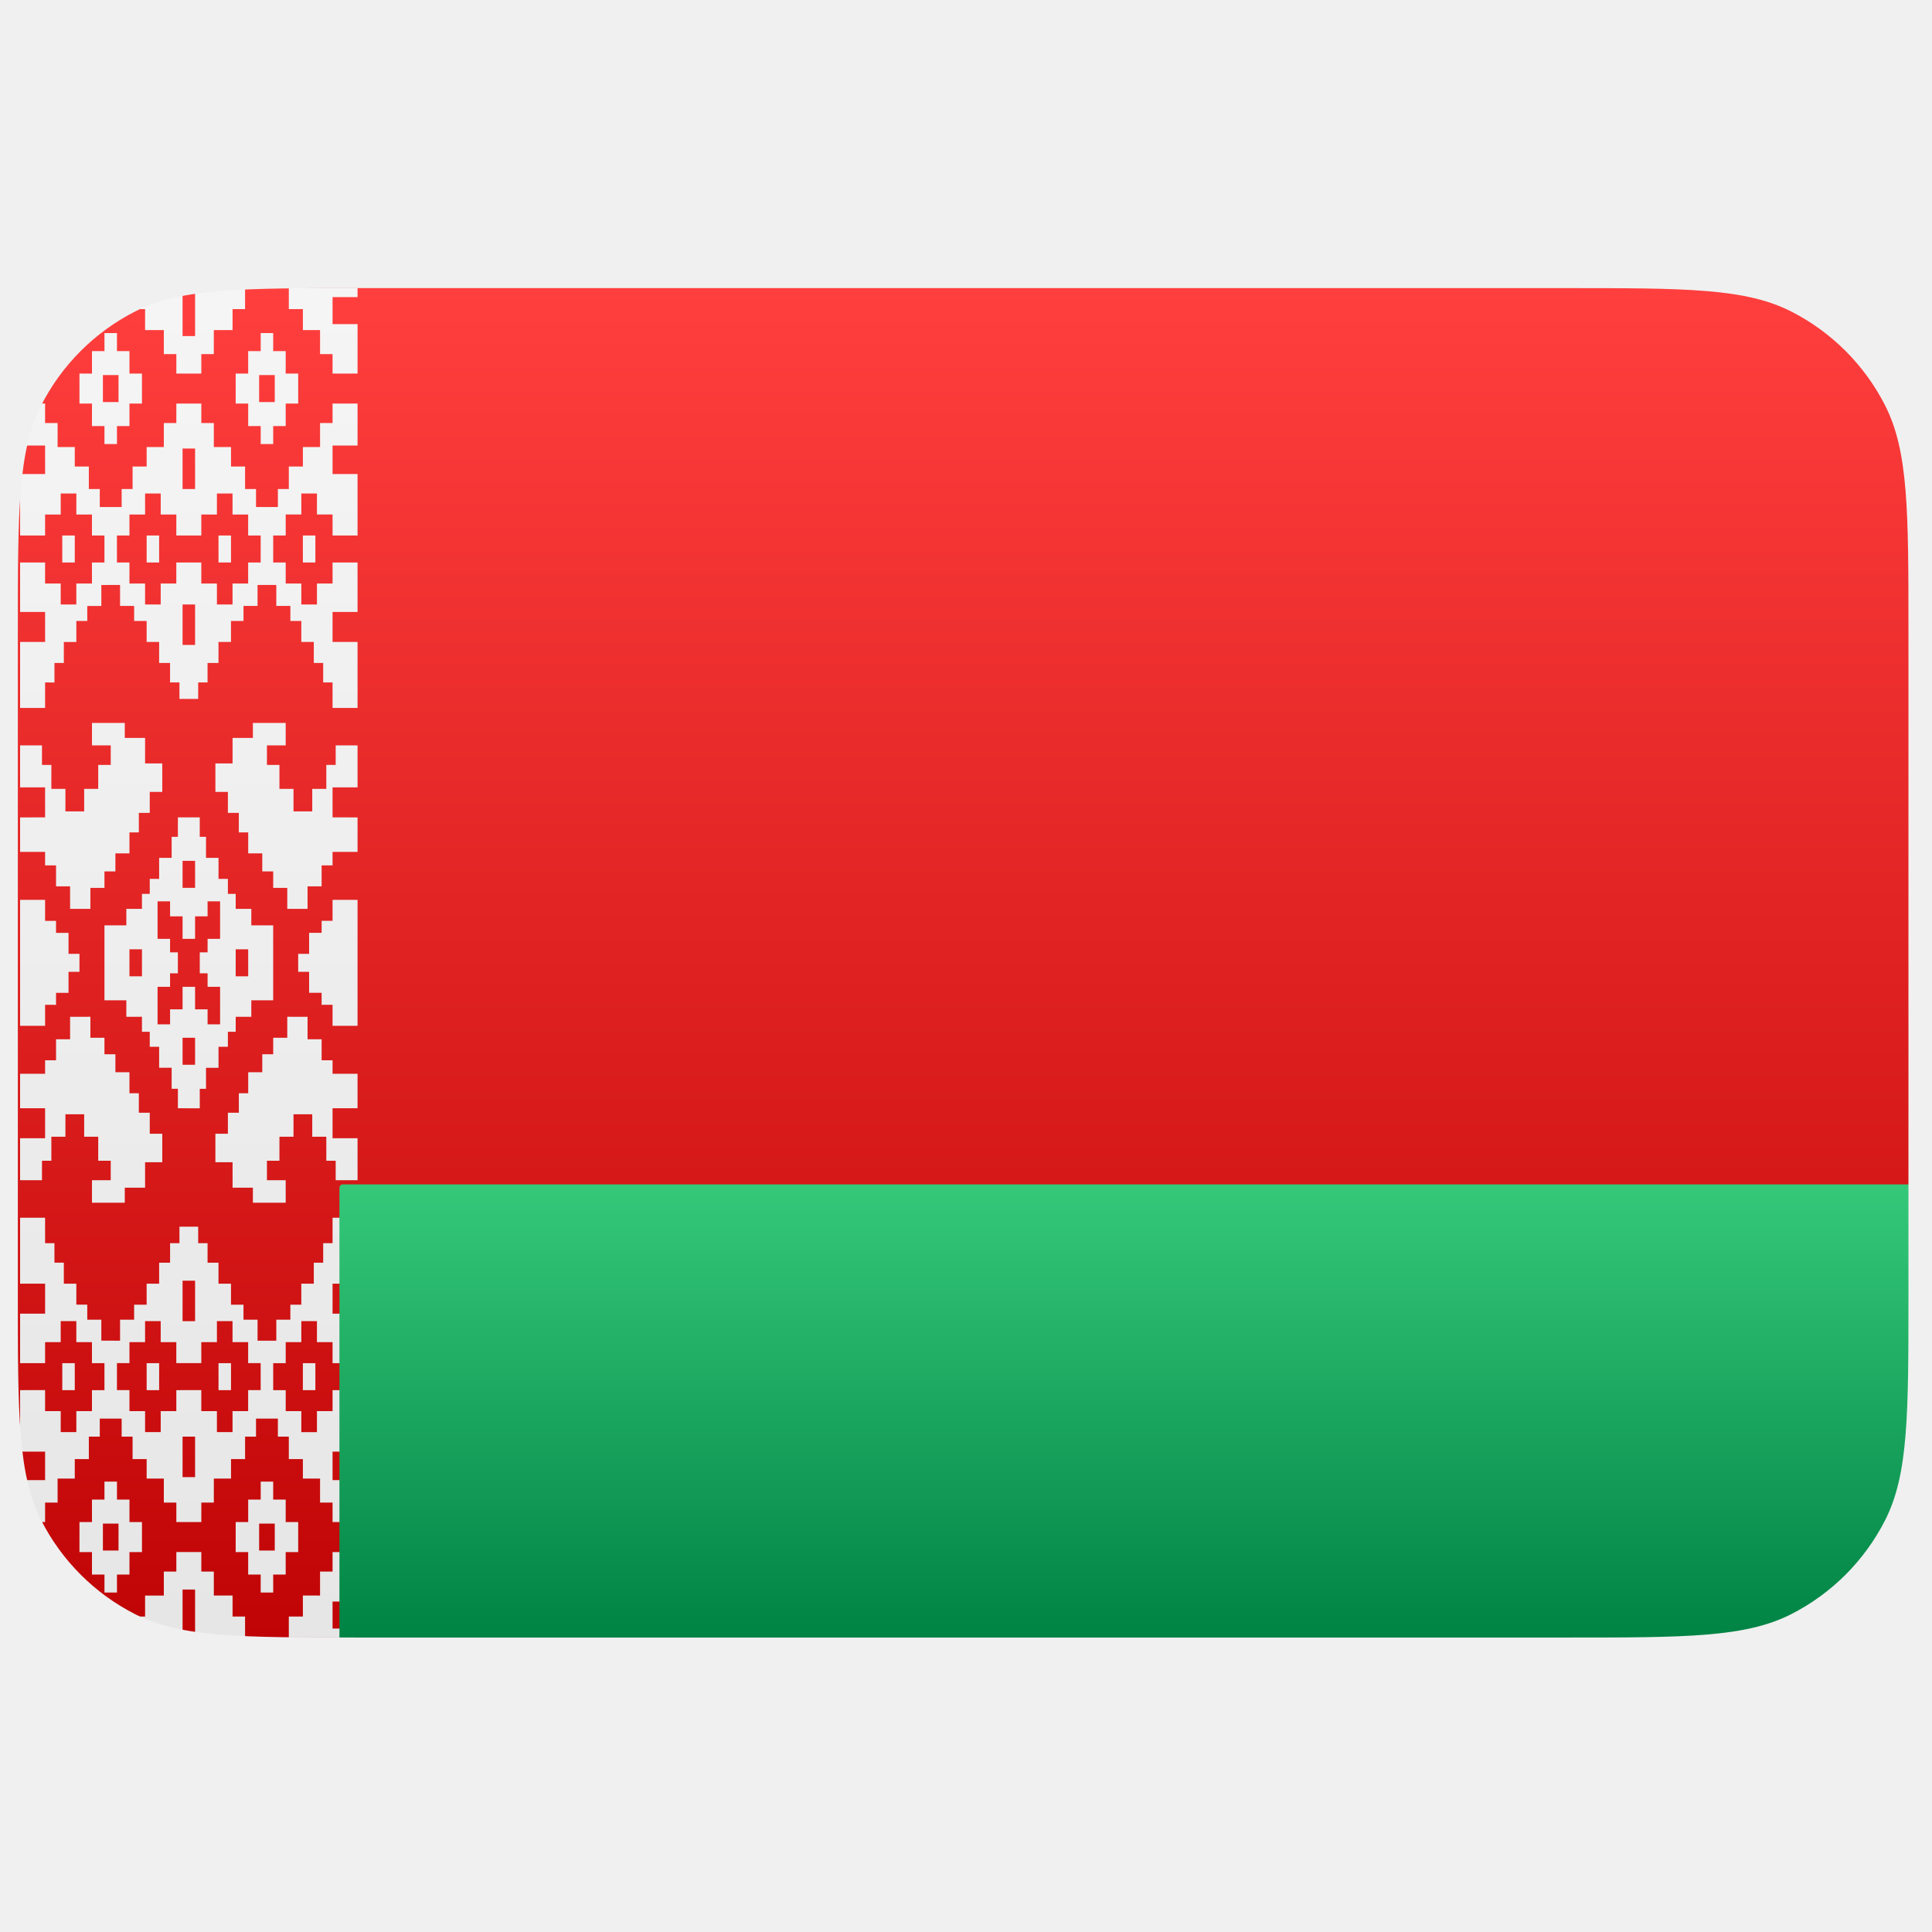
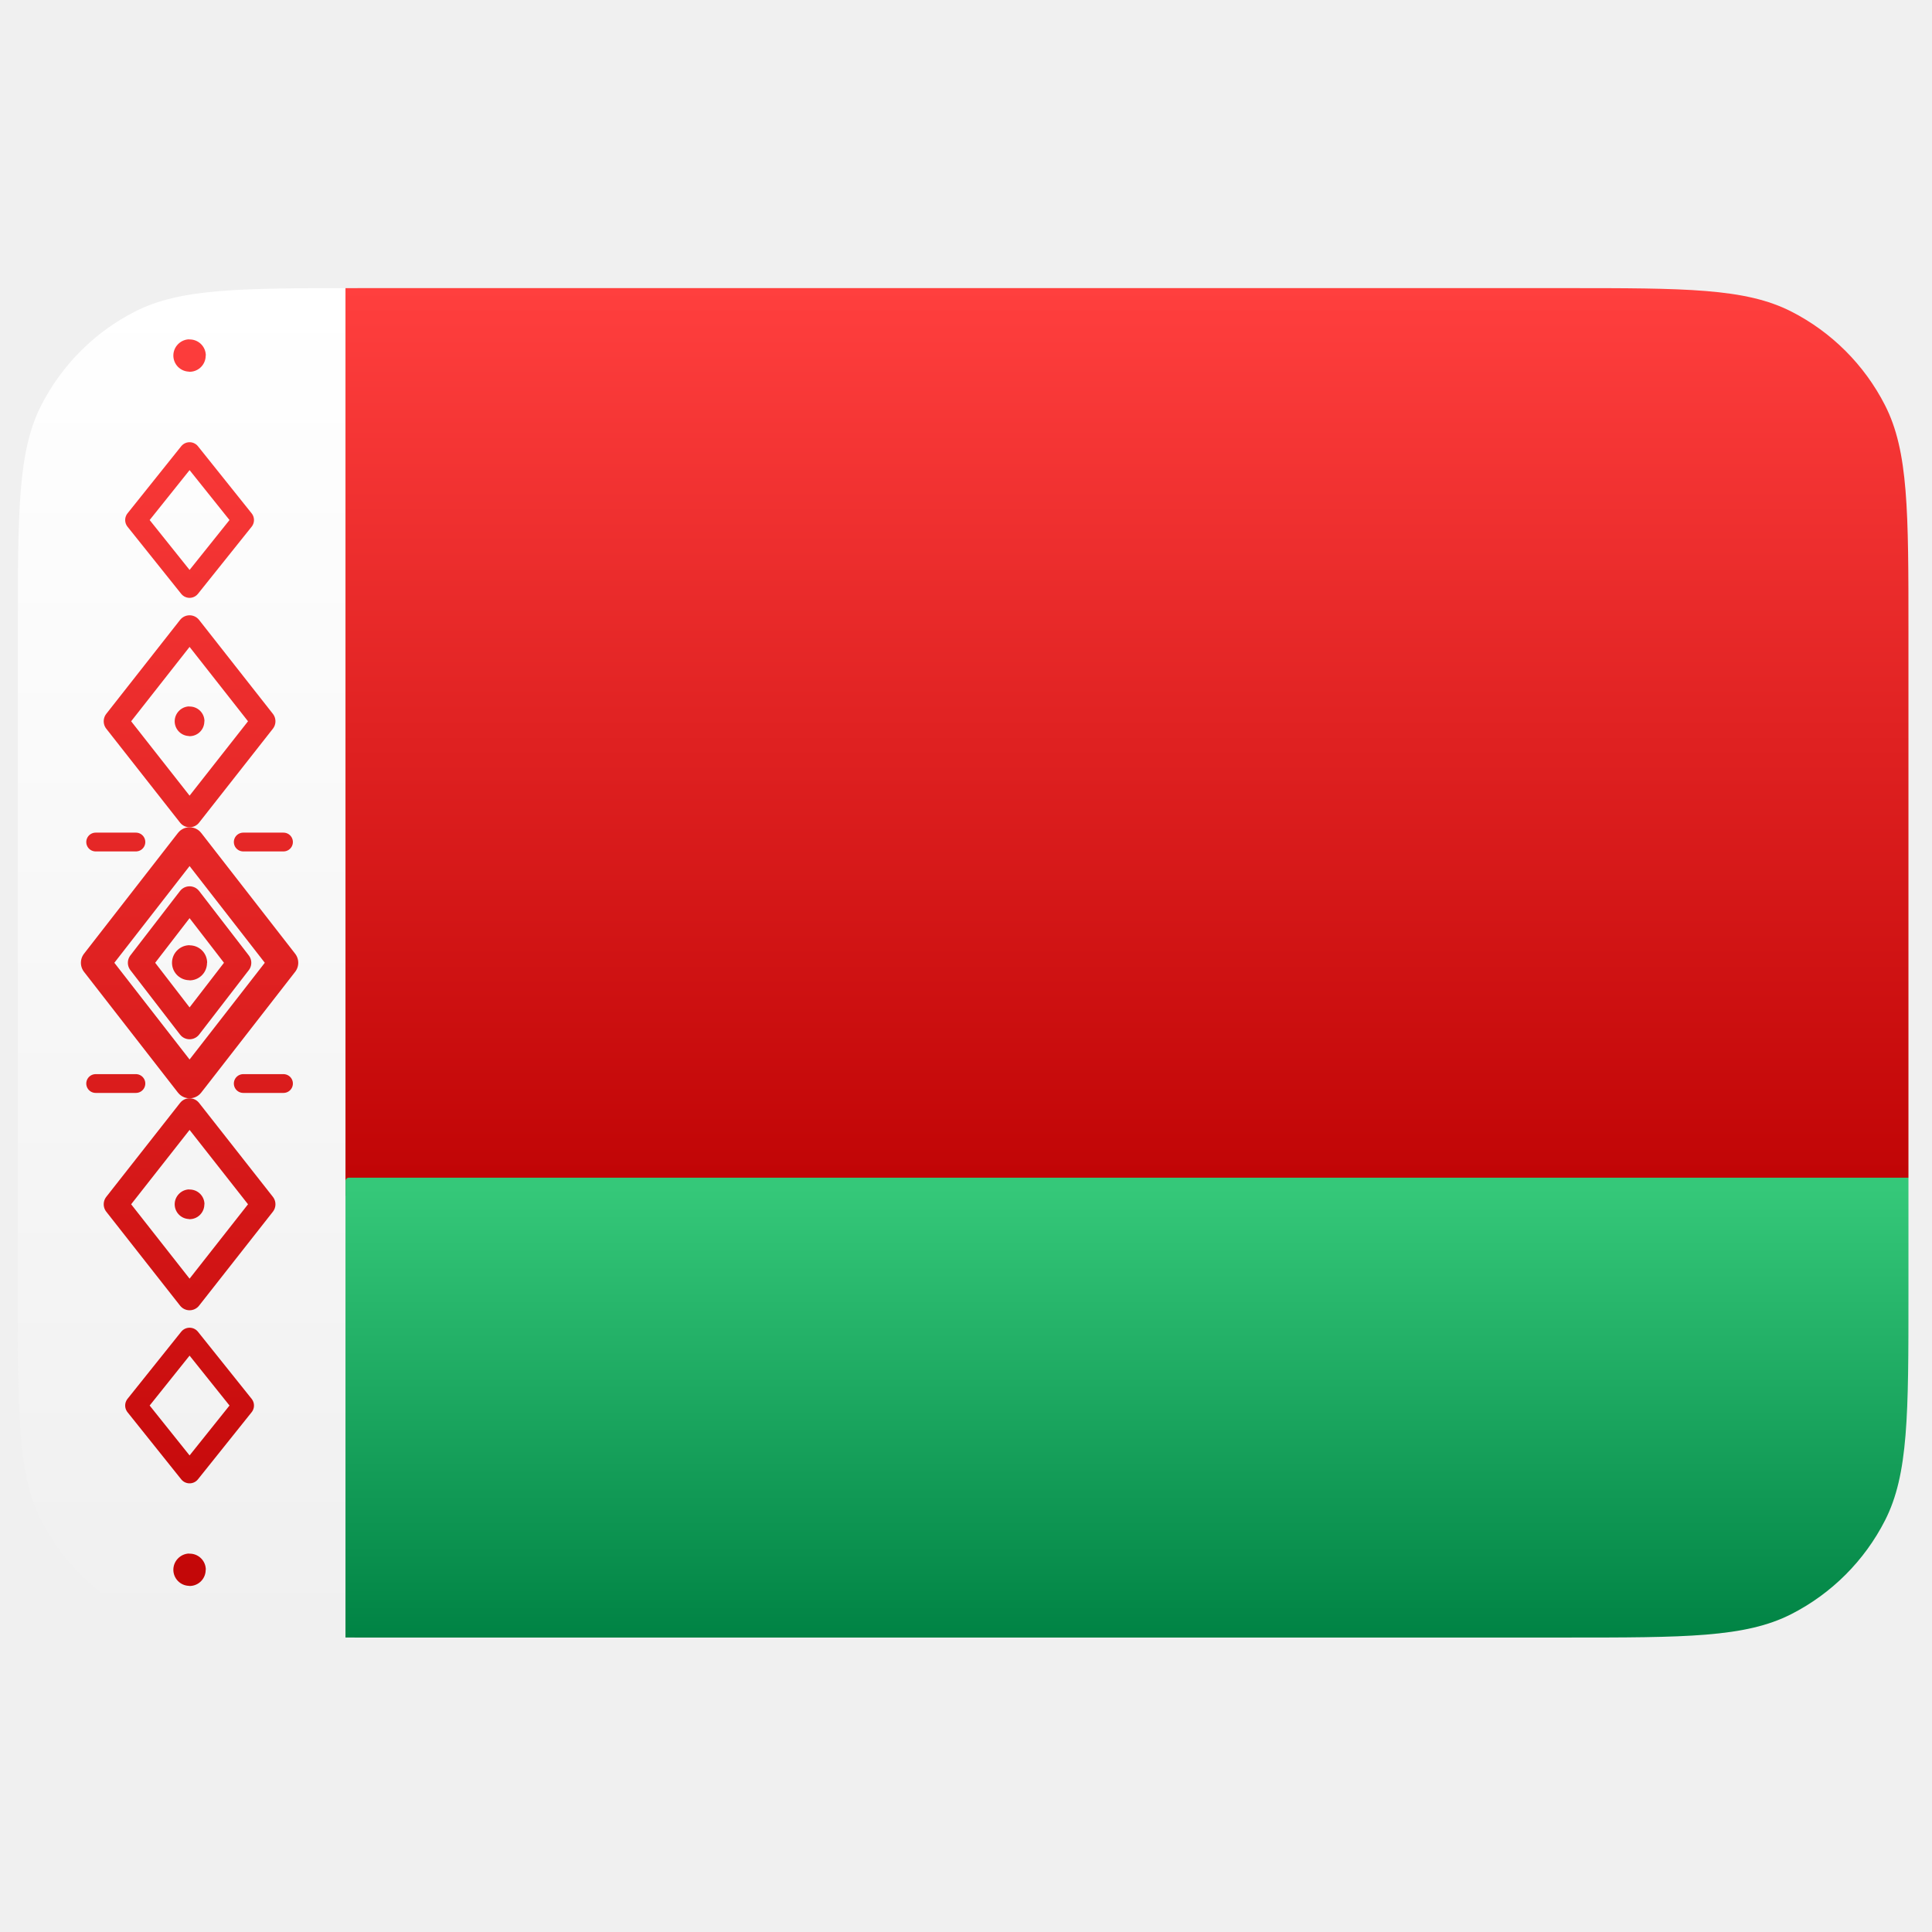
<svg xmlns="http://www.w3.org/2000/svg" viewBox="0 0 144 144" width="144" height="144">
  <defs>
    <mask id="by-board" maskUnits="userSpaceOnUse" maskContentUnits="userSpaceOnUse" x="0" y="0" width="144" height="144" mask-type="alpha">
      <path d="M 116.645 21.474 c 8.961 0 13.441 0 16.864 1.744 a 16 16 0 0 1 6.992 6.992 c 1.744 3.423 1.744 7.903 1.744 16.864 L 142.245 96.453 c 0 8.961 0 13.441 -1.744 16.864 a 16 16 0 0 1 -6.992 6.992 c -3.423 1.744 -7.903 1.744 -16.864 1.744 L 26.929 122.053 c -8.961 0 -13.441 0 -16.864 -1.744 a 16 16 0 0 1 -6.992 -6.992 c -1.744 -3.423 -1.744 -7.903 -1.744 -16.864 L 1.329 47.075 c 0 -8.961 0 -13.441 1.744 -16.864 a 16 16 0 0 1 6.992 -6.992 c 3.423 -1.744 7.903 -1.744 16.864 -1.744 Z" fill="#FFFFFF" />
    </mask>
    <linearGradient id="by-white" x1="72" y1="21.474" x2="72" y2="122.053" gradientUnits="userSpaceOnUse">
-       <stop stop-color="#F5F5F5" />
-       <stop offset="1" stop-color="#E6E6E6" />
+       <stop stop-color="#FFFFFF" />
+       <stop offset="1" stop-color="#F0F0F0" />
    </linearGradient>
-     <linearGradient id="by-red" x1="72" y1="21.474" x2="72" y2="122.053" gradientUnits="userSpaceOnUse">
+     <linearGradient id="by-red" x1="72" y1="21.474" x2="72" y2="88.527" gradientUnits="userSpaceOnUse">
      <stop stop-color="#FF3F3E" />
      <stop offset="1" stop-color="#C00405" />
    </linearGradient>
    <linearGradient id="by-green" x1="72" y1="88.527" x2="72" y2="122.053" gradientUnits="userSpaceOnUse">
      <stop stop-color="#35C879" />
      <stop offset="1" stop-color="#008344" />
    </linearGradient>
+     <linearGradient id="by-pattern-red" x1="14" y1="21.474" x2="14" y2="122.053" gradientUnits="userSpaceOnUse">
+       <stop stop-color="#FF3F3E" />
+       <stop offset="1" stop-color="#C00405" />
+     </linearGradient>
  </defs>
  <g mask="url(#by-board)">
-     <path d="M1.329 21.474h140.916v100.578h-140.916Z" fill="url(#by-white)" stroke="url(#by-white)" stroke-width=".5" stroke-linejoin="round" />
-     <path d="M 1.329,21.474 l 140.916,0 l 0,100.578 L 1.329,122.053 Z" fill="url(#by-red)" stroke="url(#by-red)" stroke-width=".5" stroke-linejoin="round" />
-     <path d="M 6.622,21.474 l 0,1.565 l -1.048,0 l 0,1.565 L 4.293,24.604 l 0,1.788 L 3.361,26.392 l 0,1.453 L 1.498,27.844 L 1.498,24.157 L 3.361,24.157 L 3.361,22.145 L 1.498,22.145 L 1.498,21.474 Z m 3.028,8.605 l 0,1.676 l -0.932,0 l 0,1.341 l -0.932,0 L 7.786,31.756 l -0.932,0 L 6.855,30.079 l -0.932,0 L 5.923,27.844 l 0.932,0 L 6.855,26.168 l 0.932,0 L 7.786,24.827 l 0.932,0 l 0,1.341 l 0.932,0 l 0,1.676 l 0.932,0 l 0,2.235 Z m -1.98,-0.112 l 1.164,0 L 8.834,27.956 L 7.67,27.956 Z M 4.642,41.925 l 0.932,0 l 0,-2.012 l -0.932,0 z m 6.288,0 l 0.932,0 l 0,-2.012 l -0.932,0 Z M 1.498,55.559 L 3.129,55.559 l 0,1.453 l 0.699,0 l 0,1.788 l 1.048,0 l 0,1.676 l 1.397,0 l 0,-1.676 l 1.048,0 l 0,-1.788 l 0.932,0 l 0,-1.453 L 6.855,55.559 l 0,-1.676 l 2.445,0 l 0,1.118 l 1.514,0 l 0,1.9 l 1.281,0 l 0,2.123 l -0.932,0 l 0,1.565 l -0.815,0 l 0,1.453 l -0.699,0 l 0,1.565 l -1.048,0 l 0,1.341 l -0.815,0 l 0,1.229 l -1.048,0 l 0,1.565 L 5.225,67.74 l 0,-1.676 l -1.048,0 l 0,-1.565 L 3.361,64.499 l 0,-1.006 L 1.498,63.494 l 0,-2.57 L 3.361,60.923 l 0,-2.235 L 1.498,58.688 Z" fill="url(#by-white)" />
-     <path d="M 21.527,21.474 l 0,1.565 l 1.048,0 l 0,1.565 L 23.855,24.604 l 0,1.788 L 24.787,26.392 l 0,1.453 L 26.65,27.844 L 26.65,24.157 L 24.787,24.157 L 24.787,22.145 L 26.65,22.145 L 26.65,21.474 Z m -3.028,8.605 l 0,1.676 l 0.932,0 l 0,1.341 l 0.932,0 L 20.362,31.756 l 0.932,0 L 21.294,30.079 l 0.932,0 L 22.225,27.844 l -0.932,0 L 21.294,26.168 l -0.932,0 L 20.362,24.827 l -0.932,0 l 0,1.341 l -0.932,0 l 0,1.676 l -0.932,0 l 0,2.235 Z m 1.98,-0.112 l -1.164,0 L 19.314,27.956 L 20.479,27.956 Z M 23.506,41.925 l -0.932,0 l 0,-2.012 l 0.932,0 z m -6.288,0 l -0.932,0 l 0,-2.012 l 0.932,0 Z M 26.65,55.559 L 25.02,55.559 l 0,1.453 l -0.699,0 l 0,1.788 l -1.048,0 l 0,1.676 l -1.397,0 l 0,-1.676 l -1.048,0 l 0,-1.788 l -0.932,0 l 0,-1.453 L 21.294,55.559 l 0,-1.676 l -2.445,0 l 0,1.118 l -1.514,0 l 0,1.9 l -1.281,0 l 0,2.123 l 0.932,0 l 0,1.565 l 0.815,0 l 0,1.453 l 0.699,0 l 0,1.565 l 1.048,0 l 0,1.341 l 0.815,0 l 0,1.229 l 1.048,0 l 0,1.565 L 22.924,67.74 l 0,-1.676 l 1.048,0 l 0,-1.565 L 24.787,64.499 l 0,-1.006 L 26.65,63.494 l 0,-2.57 L 24.787,60.923 l 0,-2.235 L 26.65,58.688 Z" fill="url(#by-white)" />
-     <path d="M 13.608,21.474 l 0,3.576 l 0.932,0 L 14.54,21.474 l 3.726,0 l 0,1.565 l -0.932,0 l 0,1.565 l -1.397,0 l 0,1.788 l -0.932,0 l 0,1.453 L 13.143,27.844 L 13.143,26.392 l -0.932,0 L 12.211,24.604 L 10.814,24.604 L 10.814,23.039 l -0.932,0 L 9.882,21.474 Z m -0.233,30.62 l 0,-1.229 l -0.699,0 l 0,-1.453 l -0.815,0 l 0,-1.565 l -0.932,0 l 0,-1.565 l -0.932,0 l 0,-1.118 l -1.048,0 l 0,-1.565 L 7.553,43.602 l 0,1.565 l -1.048,0 l 0,1.118 l -0.815,0 l 0,1.565 l -0.932,0 l 0,1.565 l -0.699,0 l 0,1.453 L 3.361,50.865 l 0,1.9 L 1.498,52.765 l 0,-4.917 L 3.361,47.848 l 0,-2.235 L 1.498,45.613 l 0,-3.688 L 3.361,41.925 l 0,1.565 l 1.164,0 l 0,1.565 l 1.164,0 l 0,-1.565 l 1.164,0 l 0,-1.565 l 0.932,0 l 0,-2.012 l -0.932,0 l 0,-1.565 L 5.69,38.349 l 0,-1.565 L 4.526,36.785 l 0,1.565 L 3.361,38.349 l 0,1.565 L 1.498,39.914 l 0,-4.582 L 3.361,35.332 l 0,-2.123 L 1.498,33.209 L 1.498,30.079 L 3.361,30.079 l 0,1.453 l 0.932,0 l 0,1.788 l 1.281,0 l 0,1.453 l 1.048,0 l 0,1.676 l 0.815,0 l 0,1.341 l 1.63,0 l 0,-1.341 l 0.815,0 l 0,-1.676 l 1.048,0 l 0,-1.453 l 1.281,0 L 12.211,31.532 l 0.932,0 L 13.143,30.079 l 1.863,0 l 0,1.453 l 0.932,0 l 0,1.788 l 1.281,0 l 0,1.453 l 1.048,0 l 0,1.676 l 0.815,0 l 0,1.341 l 1.63,0 l 0,-1.341 l 0.815,0 l 0,-1.676 l 1.048,0 l 0,-1.453 l 1.281,0 L 23.855,31.532 l 0.932,0 L 24.787,30.079 l 1.863,0 l 0,3.129 l -1.863,0 l 0,2.123 l 1.863,0 l 0,4.582 l -1.863,0 l 0,-1.565 l -1.164,0 l 0,-1.565 l -1.164,0 l 0,1.565 l -1.164,0 l 0,1.565 l -0.932,0 l 0,2.012 l 0.932,0 l 0,1.565 l 1.164,0 l 0,1.565 l 1.164,0 l 0,-1.565 l 1.164,0 l 0,-1.565 l 1.863,0 l 0,3.688 l -1.863,0 l 0,2.235 l 1.863,0 l 0,4.917 l -1.863,0 l 0,-1.9 l -0.699,0 l 0,-1.453 l -0.699,0 l 0,-1.565 l -0.932,0 l 0,-1.565 l -0.815,0 l 0,-1.118 l -1.048,0 l 0,-1.565 l -1.397,0 l 0,1.565 l -1.048,0 l 0,1.118 l -0.932,0 l 0,1.565 l -0.932,0 l 0,1.565 l -0.815,0 l 0,1.453 l -0.699,0 l 0,1.229 z m 0.233,-18.663 l 0,3.017 l 0.932,0 l 0,-3.017 z m -0.466,6.482 l 0,-1.565 L 11.978,38.349 l 0,-1.565 L 10.814,36.785 l 0,1.565 L 9.649,38.349 l 0,1.565 l -0.932,0 l 0,2.012 l 0.932,0 l 0,1.565 l 1.164,0 l 0,1.565 l 1.164,0 l 0,-1.565 l 1.164,0 l 0,-1.565 l 1.863,0 l 0,1.565 l 1.164,0 l 0,1.565 l 1.164,0 l 0,-1.565 l 1.164,0 l 0,-1.565 l 0.932,0 l 0,-2.012 l -0.932,0 l 0,-1.565 l -1.164,0 l 0,-1.565 l -1.164,0 l 0,1.565 l -1.164,0 l 0,1.565 z m 0.466,5.141 l 0,3.017 l 0.932,0 l 0,-3.017 z" fill="url(#by-white)" />
-     <path d="M 6.622,122.052 l 0,-1.565 l -1.048,0 l 0,-1.565 L 4.293,118.923 l 0,-1.788 L 3.361,117.135 l 0,-1.453 L 1.498,115.682 L 1.498,119.37 L 3.361,119.37 L 3.361,121.381 L 1.498,121.381 L 1.498,122.052 Z m 3.028,-8.605 l 0,-1.676 l -0.932,0 l 0,-1.341 l -0.932,0 L 7.786,111.771 l -0.932,0 L 6.855,113.447 l -0.932,0 L 5.923,115.682 l 0.932,0 L 6.855,117.358 l 0.932,0 L 7.786,118.699 l 0.932,0 l 0,-1.341 l 0.932,0 l 0,-1.676 l 0.932,0 l 0,-2.235 Z m -1.98,0.112 l 1.164,0 L 8.834,115.57 L 7.67,115.57 Z M 4.642,101.601 l 0.932,0 l 0,2.012 l -0.932,0 z m 6.288,0 l 0.932,0 l 0,2.012 l -0.932,0 Z M 1.498,87.967 L 3.129,87.967 l 0,-1.453 l 0.699,0 l 0,-1.788 l 1.048,0 l 0,-1.676 l 1.397,0 l 0,1.676 l 1.048,0 l 0,1.788 l 0.932,0 l 0,1.453 L 6.855,87.967 l 0,1.676 l 2.445,0 l 0,-1.118 l 1.514,0 l 0,-1.9 l 1.281,0 l 0,-2.123 l -0.932,0 l 0,-1.565 l -0.815,0 l 0,-1.453 l -0.699,0 l 0,-1.565 l -1.048,0 l 0,-1.341 l -0.815,0 l 0,-1.229 l -1.048,0 l 0,-1.565 L 5.225,75.786 l 0,1.676 l -1.048,0 l 0,1.565 L 3.361,79.027 l 0,1.006 L 1.498,80.033 l 0,2.57 L 3.361,82.603 l 0,2.235 L 1.498,84.838 Z" fill="url(#by-white)" />
-     <path d="M 21.527,122.052 l 0,-1.565 l 1.048,0 l 0,-1.565 L 23.855,118.923 l 0,-1.788 L 24.787,117.135 l 0,-1.453 L 26.65,115.682 L 26.65,119.37 L 24.787,119.37 L 24.787,121.381 L 26.65,121.381 L 26.65,122.052 Z m -3.028,-8.605 l 0,-1.676 l 0.932,0 l 0,-1.341 l 0.932,0 L 20.362,111.771 l 0.932,0 L 21.294,113.447 l 0.932,0 L 22.225,115.682 l -0.932,0 L 21.294,117.358 l -0.932,0 L 20.362,118.699 l -0.932,0 l 0,-1.341 l -0.932,0 l 0,-1.676 l -0.932,0 l 0,-2.235 Z m 1.98,0.112 l -1.164,0 L 19.314,115.57 L 20.479,115.57 Z M 23.506,101.601 l -0.932,0 l 0,2.012 l 0.932,0 z m -6.288,0 l -0.932,0 l 0,2.012 l 0.932,0 Z M 26.65,87.967 L 25.02,87.967 l 0,-1.453 l -0.699,0 l 0,-1.788 l -1.048,0 l 0,-1.676 l -1.397,0 l 0,1.676 l -1.048,0 l 0,1.788 l -0.932,0 l 0,1.453 L 21.294,87.967 l 0,1.676 l -2.445,0 l 0,-1.118 l -1.514,0 l 0,-1.9 l -1.281,0 l 0,-2.123 l 0.932,0 l 0,-1.565 l 0.815,0 l 0,-1.453 l 0.699,0 l 0,-1.565 l 1.048,0 l 0,-1.341 l 0.815,0 l 0,-1.229 l 1.048,0 l 0,-1.565 L 22.924,75.786 l 0,1.676 l 1.048,0 l 0,1.565 L 24.787,79.027 l 0,1.006 L 26.65,80.033 l 0,2.57 L 24.787,82.603 l 0,2.235 L 26.65,84.838 Z" fill="url(#by-white)" />
-     <path d="M 13.608,122.052 l 0,-3.576 l 0.932,0 L 14.54,122.052 l 3.726,0 l 0,-1.565 l -0.932,0 l 0,-1.565 l -1.397,0 l 0,-1.788 l -0.932,0 l 0,-1.453 L 13.143,115.682 L 13.143,117.135 l -0.932,0 L 12.211,118.923 L 10.814,118.923 L 10.814,120.487 l -0.932,0 L 9.882,122.052 Z m -0.233,-30.62 l 0,1.229 l -0.699,0 l 0,1.453 l -0.815,0 l 0,1.565 l -0.932,0 l 0,1.565 l -0.932,0 l 0,1.118 l -1.048,0 l 0,1.565 L 7.553,99.925 l 0,-1.565 l -1.048,0 l 0,-1.118 l -0.815,0 l 0,-1.565 l -0.932,0 l 0,-1.565 l -0.699,0 l 0,-1.453 L 3.361,92.661 l 0,-1.9 L 1.498,90.761 l 0,4.917 L 3.361,95.678 l 0,2.235 L 1.498,97.913 l 0,3.688 L 3.361,101.601 l 0,-1.565 l 1.164,0 l 0,-1.565 l 1.164,0 l 0,1.565 l 1.164,0 l 0,1.565 l 0.932,0 l 0,2.012 l -0.932,0 l 0,1.565 L 5.69,105.177 l 0,1.565 L 4.526,106.742 l 0,-1.565 L 3.361,105.177 l 0,-1.565 L 1.498,103.613 l 0,4.582 L 3.361,108.195 l 0,2.123 L 1.498,110.318 L 1.498,113.447 L 3.361,113.447 l 0,-1.453 l 0.932,0 l 0,-1.788 l 1.281,0 l 0,-1.453 l 1.048,0 l 0,-1.676 l 0.815,0 l 0,-1.341 l 1.63,0 l 0,1.341 l 0.815,0 l 0,1.676 l 1.048,0 l 0,1.453 l 1.281,0 L 12.211,111.994 l 0.932,0 L 13.143,113.447 l 1.863,0 l 0,-1.453 l 0.932,0 l 0,-1.788 l 1.281,0 l 0,-1.453 l 1.048,0 l 0,-1.676 l 0.815,0 l 0,-1.341 l 1.63,0 l 0,1.341 l 0.815,0 l 0,1.676 l 1.048,0 l 0,1.453 l 1.281,0 L 23.855,111.994 l 0.932,0 L 24.787,113.447 l 1.863,0 l 0,-3.129 l -1.863,0 l 0,-2.123 l 1.863,0 l 0,-4.582 l -1.863,0 l 0,1.565 l -1.164,0 l 0,1.565 l -1.164,0 l 0,-1.565 l -1.164,0 l 0,-1.565 l -0.932,0 l 0,-2.012 l 0.932,0 l 0,-1.565 l 1.164,0 l 0,-1.565 l 1.164,0 l 0,1.565 l 1.164,0 l 0,1.565 l 1.863,0 l 0,-3.688 l -1.863,0 l 0,-2.235 l 1.863,0 l 0,-4.917 l -1.863,0 l 0,1.9 l -0.699,0 l 0,1.453 l -0.699,0 l 0,1.565 l -0.932,0 l 0,1.565 l -0.815,0 l 0,1.118 l -1.048,0 l 0,1.565 l -1.397,0 l 0,-1.565 l -1.048,0 l 0,-1.118 l -0.932,0 l 0,-1.565 l -0.932,0 l 0,-1.565 l -0.815,0 l 0,-1.453 l -0.699,0 l 0,-1.229 z m 0.233,18.663 l 0,-3.017 l 0.932,0 l 0,3.017 z m -0.466,-6.482 l 0,1.565 L 11.978,105.177 l 0,1.565 L 10.814,106.742 l 0,-1.565 L 9.649,105.177 l 0,-1.565 l -0.932,0 l 0,-2.012 l 0.932,0 l 0,-1.565 l 1.164,0 l 0,-1.565 l 1.164,0 l 0,1.565 l 1.164,0 l 0,1.565 l 1.863,0 l 0,-1.565 l 1.164,0 l 0,-1.565 l 1.164,0 l 0,1.565 l 1.164,0 l 0,1.565 l 0.932,0 l 0,2.012 l -0.932,0 l 0,1.565 l -1.164,0 l 0,1.565 l -1.164,0 l 0,-1.565 l -1.164,0 l 0,-1.565 z m 0.466,-5.141 l 0,-3.017 l 0.932,0 l 0,3.017 z" fill="url(#by-white)" />
-     <path d="M 1.498,67.07 L 3.361,67.07 l 0,1.565 l 0.815,0 l 0,0.894 l 0.932,0 l 0,1.565 l 0.815,0 l 0,1.341 l -0.815,0 l 0,1.565 l -0.932,0 l 0,0.894 L 3.361,74.892 l 0,1.565 L 1.498,76.457 Z m 25.152,0 l 0,9.387 l -1.863,0 l 0,-1.565 l -0.815,0 l 0,-0.894 l -0.932,0 l 0,-1.565 l -0.815,0 l 0,-1.341 l 0.815,0 l 0,-1.565 l 0.932,0 l 0,-0.894 l 0.815,0 l 0,-1.565 Z M 9.649,72.769 l 0.932,0 l 0,-2.012 l -0.932,0 z m 8.85,0 l 0,-2.012 l -0.932,0 l 0,2.012 z m -4.891,-6.593 l 0.932,0 l 0,-2.012 l -0.932,0 z m 0,11.175 l 0,2.012 l 0.932,0 l 0,-2.012 Z m -5.822,-8.381 l 1.63,0 l 0,-1.229 l 1.164,0 l 0,-1.118 l 0.582,0 l 0,-1.118 l 0.699,0 l 0,-1.565 l 0.932,0 l 0,-1.565 l 0.466,0 l 0,-1.453 l 1.63,0 l 0,1.453 l 0.466,0 l 0,1.565 l 0.932,0 l 0,1.565 l 0.699,0 l 0,1.118 l 0.582,0 l 0,1.118 l 1.164,0 l 0,1.229 l 1.63,0 l 0,5.588 l -1.63,0 l 0,1.229 l -1.164,0 l 0,1.118 l -0.582,0 l 0,1.118 l -0.699,0 l 0,1.565 l -0.932,0 l 0,1.565 l -0.466,0 l 0,1.453 L 13.259,82.603 l 0,-1.453 l -0.466,0 l 0,-1.565 l -0.932,0 l 0,-1.565 l -0.699,0 l 0,-1.118 l -0.582,0 l 0,-1.118 L 9.416,75.786 l 0,-1.229 L 7.786,74.557 Z m 5.822,1.006 l 0,-1.676 l -0.932,0 l 0,-1.118 l -0.932,0 l 0,2.794 l 0.932,0 l 0,1.006 l 0.582,0 l 0,1.565 l -0.582,0 l 0,1.006 l -0.932,0 l 0,2.794 l 0.932,0 l 0,-1.118 l 0.932,0 l 0,-1.676 l 0.932,0 l 0,1.676 l 0.932,0 l 0,1.118 l 0.932,0 l 0,-2.794 l -0.932,0 l 0,-1.006 l -0.582,0 l 0,-1.565 l 0.582,0 l 0,-1.006 l 0.932,0 l 0,-2.794 l -0.932,0 l 0,1.118 l -0.932,0 l 0,1.676 z" fill="url(#by-white)" />
-     <path d="M 25.549,88.527 l 116.696,0 l 0,33.526 L 25.549,122.053 Z" fill="url(#by-green)" stroke="url(#by-green)" stroke-width=".5" stroke-linejoin="round" />
+     <path d="M 1.329 21.474 h 140.916 v 100.578 h -140.916 Z" fill="url(#by-white)" stroke="url(#by-white)" stroke-width=".5" stroke-linejoin="round" />
+     <path d="M 26 21.474 h 116.245 v 67.552 h -116.245 Z" fill="url(#by-red)" stroke="url(#by-red)" stroke-width=".5" stroke-linejoin="round" />
+     <path d="M 26 88.027 h 116.245 v 34.026 h -116.245 Z" fill="url(#by-green)" stroke="url(#by-green)" stroke-width=".5" stroke-linejoin="round" />
+     <g fill="none" stroke="url(#by-pattern-red)" stroke-linecap="round" stroke-linejoin="round">
+       <path d="M 14.13 62.76 L 21.13 71.76 L 14.13 80.76 L 7.13 71.76 Z" stroke-width="2.2" />
+       <path d="M 14.13 66.96 L 17.83 71.76 L 14.13 76.56 L 10.43 71.76 Z" stroke-width="1.8" />
+       <path d="M 14.13 71.76 m -0.01 0 a 0.01 0.01 0 1 0 0.02 0 a 0.01 0.01 0 1 0 -0.02 0" stroke-width="2.6" />
+       <path d="M 14.13 46.76 L 19.63 53.76 L 14.13 60.76 L 8.63 53.76 Z" stroke-width="1.8" />
+       <path d="M 14.13 53.76 m -0.01 0 a 0.01 0.01 0 1 0 0.02 0 a 0.01 0.01 0 1 0 -0.02 0" stroke-width="2.2" />
+       <path d="M 14.13 82.76 L 19.63 89.76 L 14.13 96.76 L 8.63 89.76 Z" stroke-width="1.8" />
+       <path d="M 14.13 89.76 m -0.01 0 a 0.01 0.01 0 1 0 0.02 0 a 0.01 0.01 0 1 0 -0.02 0" stroke-width="2.2" />
+       <path d="M 14.13 33.76 L 18.13 38.76 L 14.13 43.76 L 10.13 38.76 Z" stroke-width="1.6" />
+       <path d="M 14.13 99.76 L 18.13 104.76 L 14.13 109.76 L 10.13 104.76 Z" stroke-width="1.6" />
+       <path d="M 7.13 62.76 L 10.13 62.76 M 18.13 62.76 L 21.13 62.76" stroke-width="1.4" />
+       <path d="M 7.13 80.76 L 10.13 80.76 M 18.13 80.76 L 21.13 80.76" stroke-width="1.4" />
+       <path d="M 14.13 26.5 m -0.01 0 a 0.01 0.01 0 1 0 0.02 0 a 0.01 0.01 0 1 0 -0.02 0" stroke-width="2.4" />
+       <path d="M 14.13 117.0 m -0.01 0 a 0.01 0.01 0 1 0 0.02 0 a 0.01 0.01 0 1 0 -0.02 0" stroke-width="2.4" />
+     </g>
  </g>
</svg>
